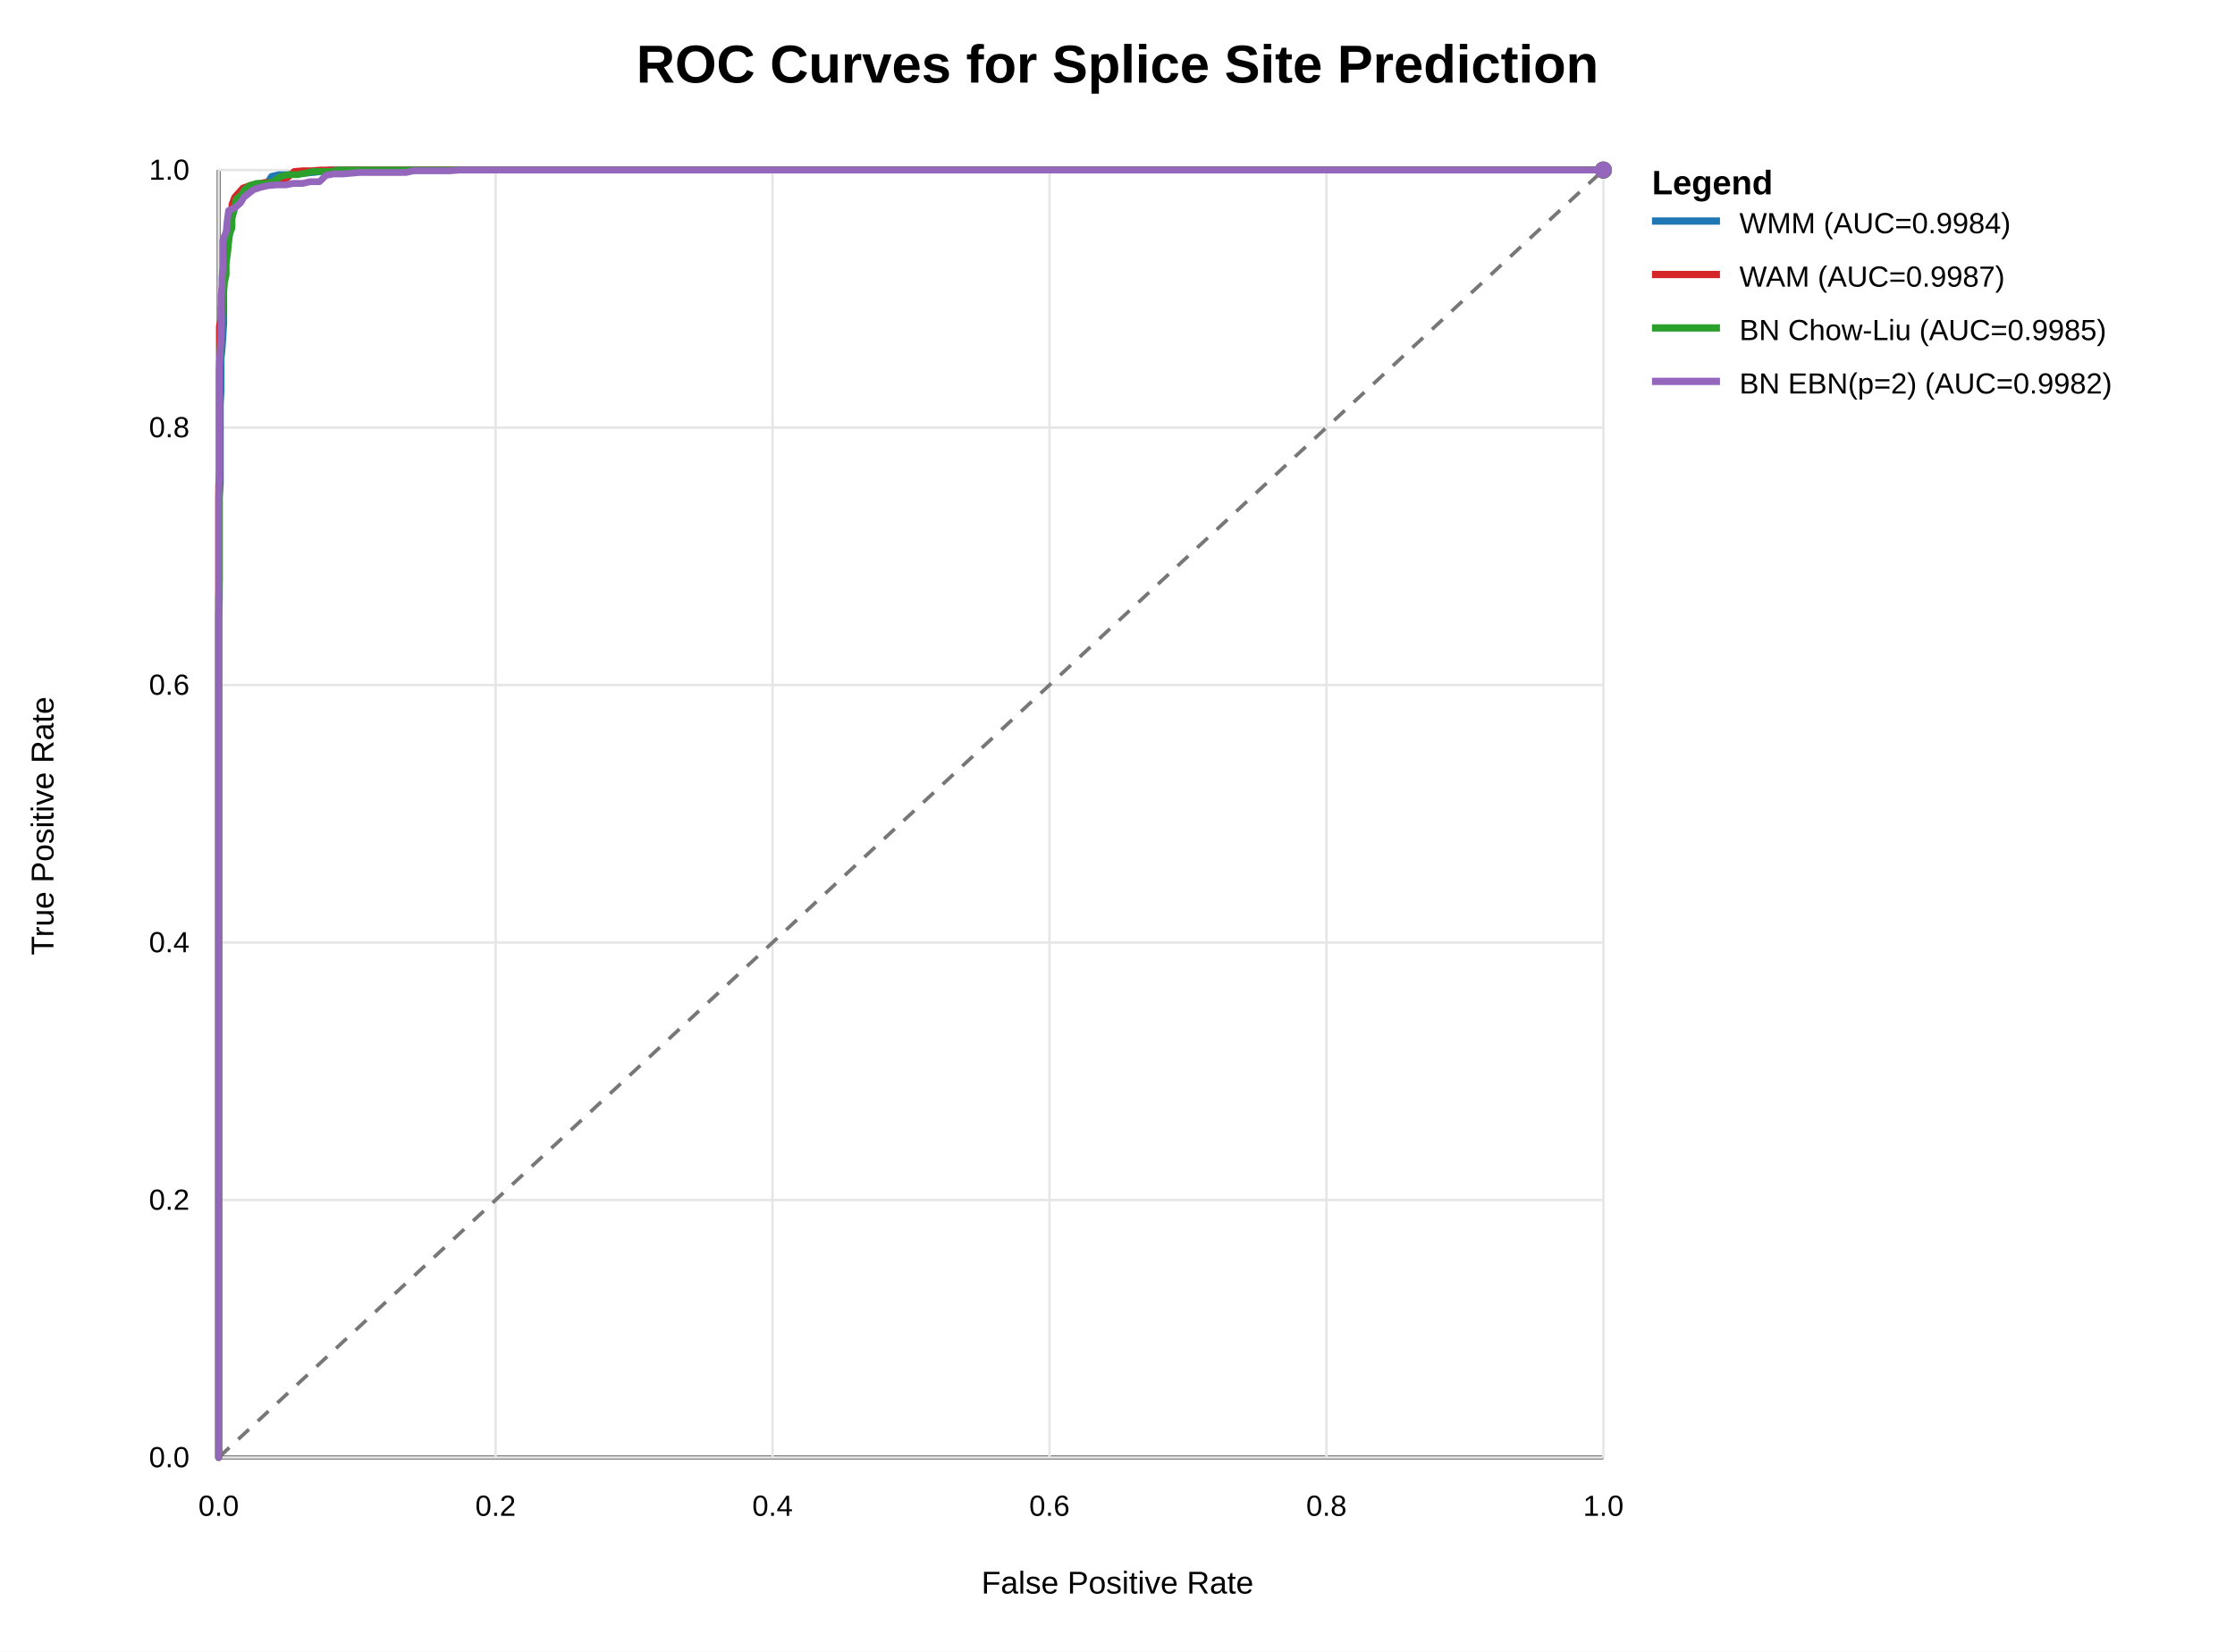
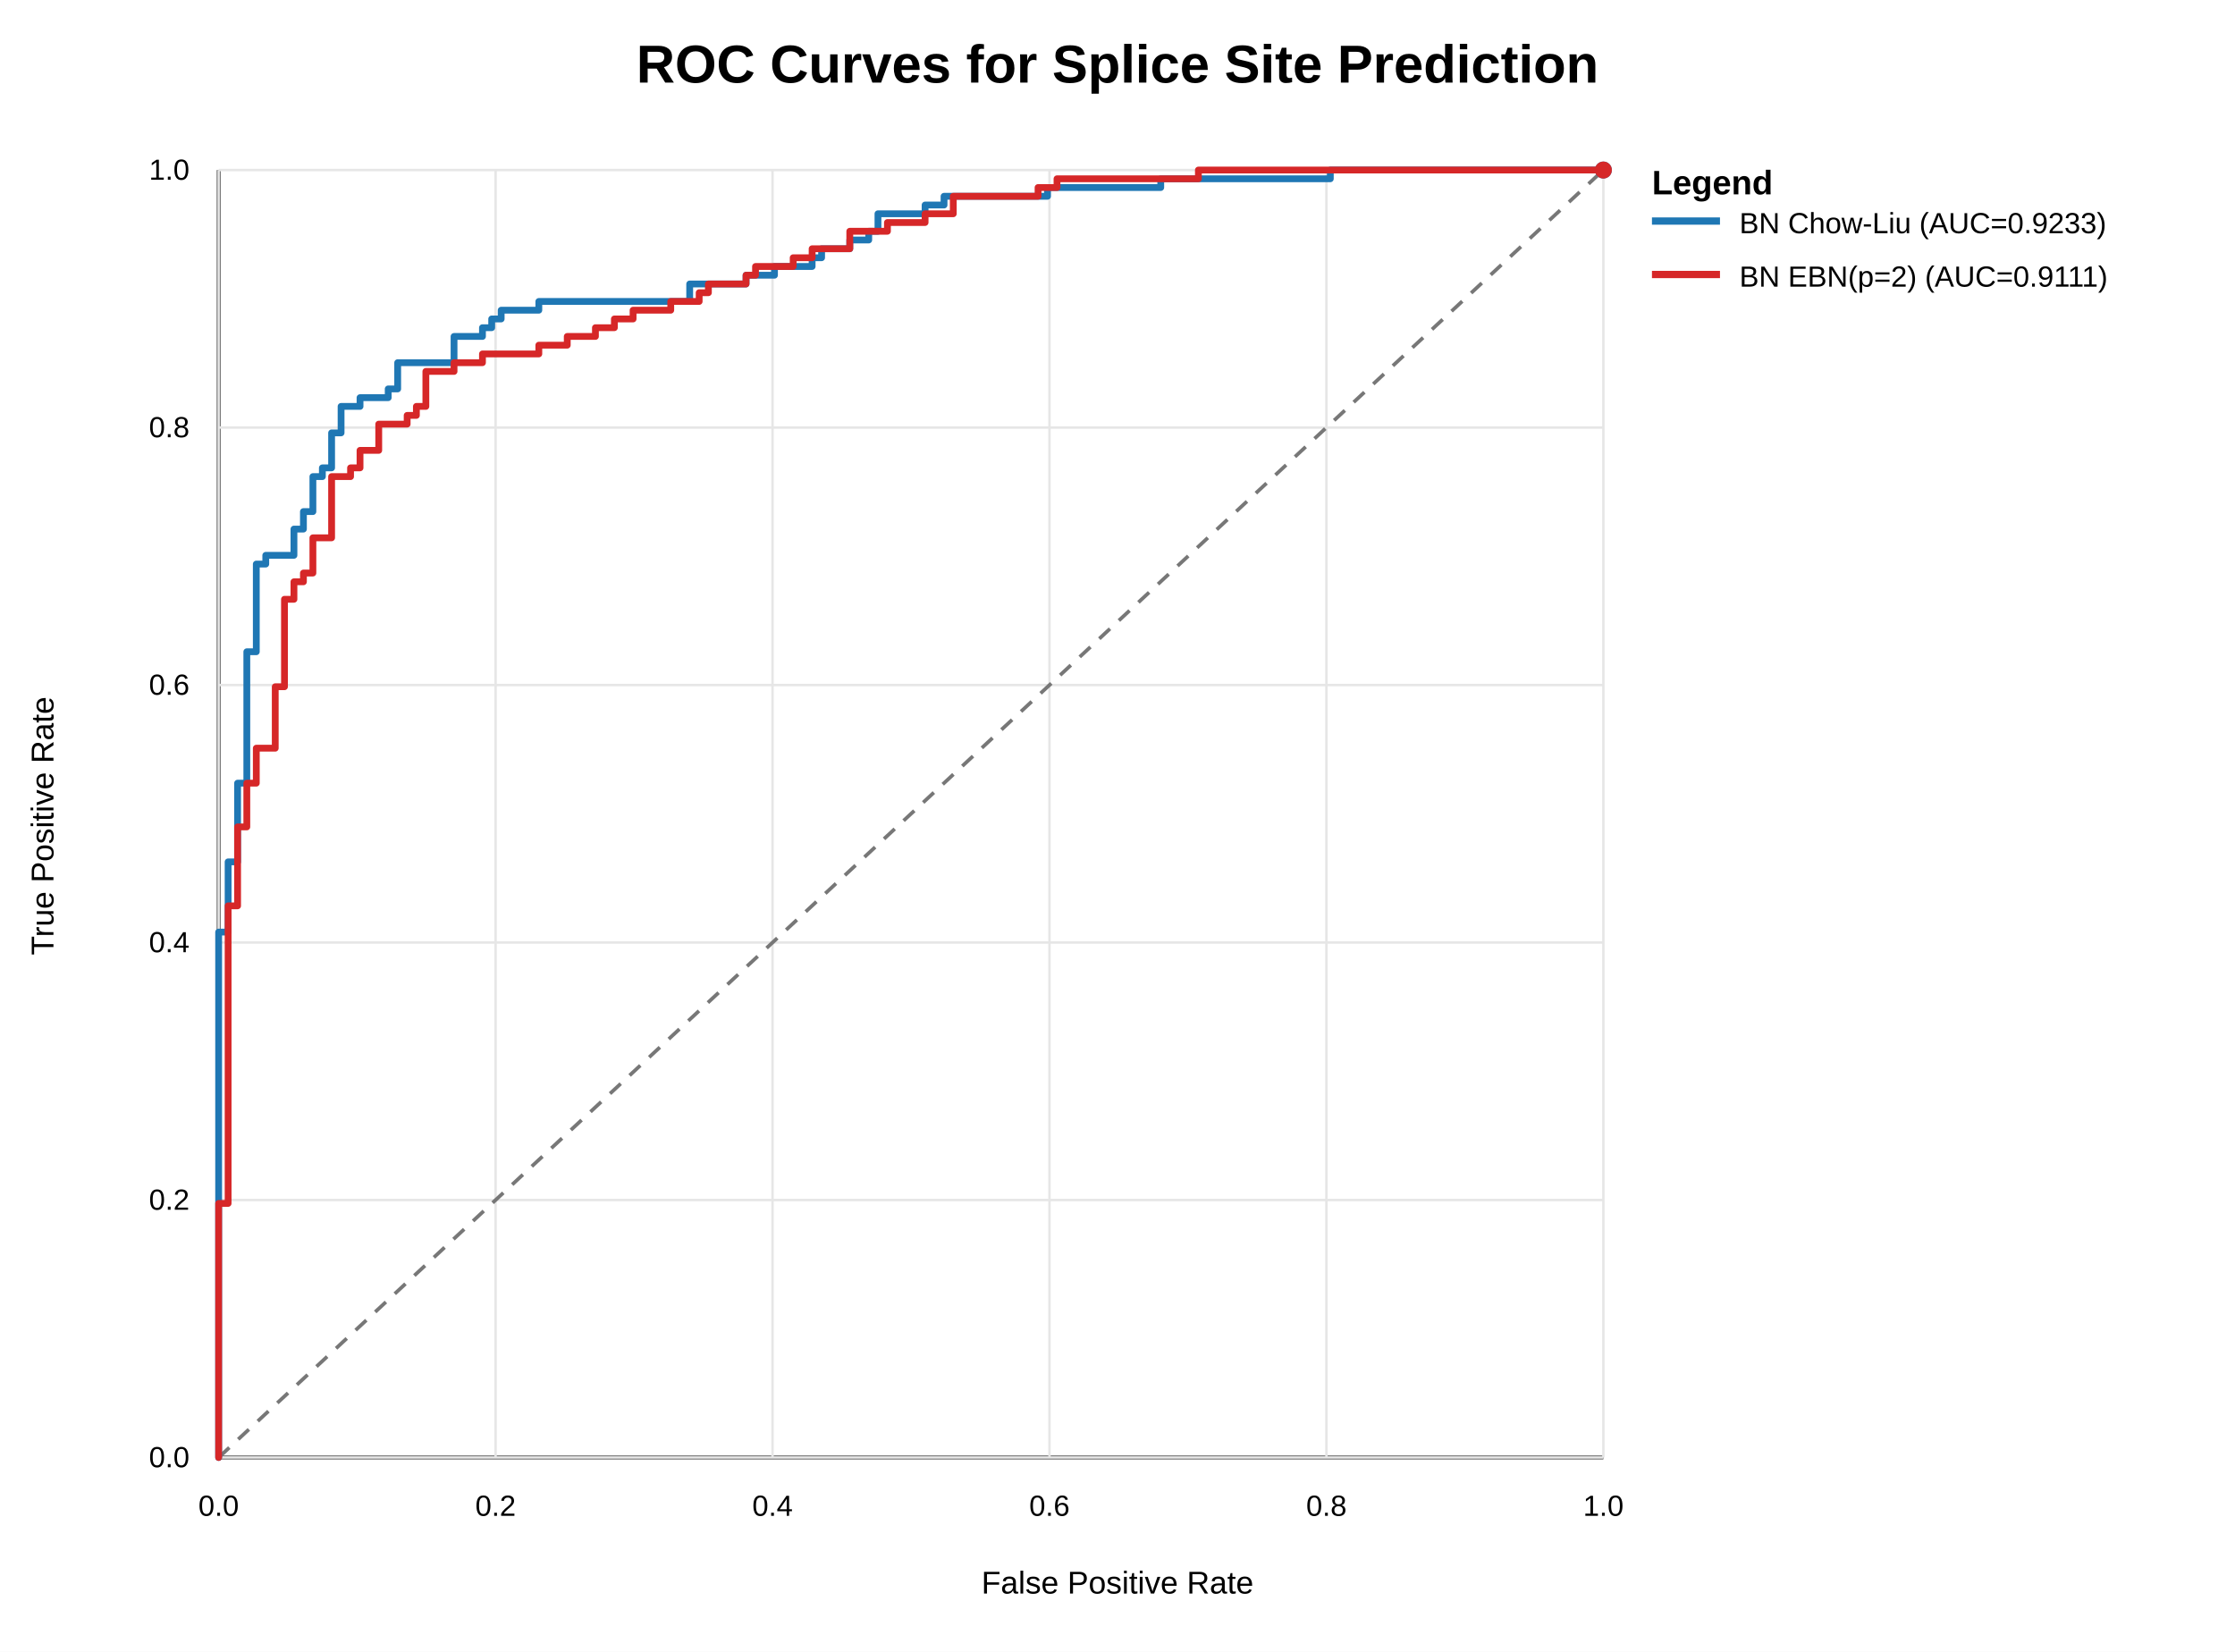
<svg xmlns="http://www.w3.org/2000/svg" width="920" height="680" viewBox="0 0 920 680">
  <rect x="0" y="0" width="920" height="680" fill="#ffffff" />
  <text x="460.0" y="34" text-anchor="middle" font-family="Arial, Helvetica, sans-serif" font-size="22" font-weight="700">ROC Curves for Splice Site Prediction</text>
  <line x1="90" y1="600" x2="660" y2="600" stroke="#222" stroke-width="1.5" />
  <line x1="90" y1="70" x2="90" y2="600" stroke="#222" stroke-width="1.5" />
  <line x1="90.0" y1="70" x2="90.0" y2="600" stroke="#e6e6e6" stroke-width="1" />
  <line x1="90" y1="600.0" x2="660" y2="600.0" stroke="#e6e6e6" stroke-width="1" />
  <text x="90.0" y="624" text-anchor="middle" font-family="Arial, Helvetica, sans-serif" font-size="12">0.0</text>
  <text x="78" y="604.0" text-anchor="end" font-family="Arial, Helvetica, sans-serif" font-size="12">0.0</text>
  <line x1="204.0" y1="70" x2="204.0" y2="600" stroke="#e6e6e6" stroke-width="1" />
  <line x1="90" y1="494.0" x2="660" y2="494.0" stroke="#e6e6e6" stroke-width="1" />
  <text x="204.0" y="624" text-anchor="middle" font-family="Arial, Helvetica, sans-serif" font-size="12">0.2</text>
  <text x="78" y="498.0" text-anchor="end" font-family="Arial, Helvetica, sans-serif" font-size="12">0.2</text>
  <line x1="318.0" y1="70" x2="318.0" y2="600" stroke="#e6e6e6" stroke-width="1" />
  <line x1="90" y1="388.0" x2="660" y2="388.0" stroke="#e6e6e6" stroke-width="1" />
  <text x="318.0" y="624" text-anchor="middle" font-family="Arial, Helvetica, sans-serif" font-size="12">0.4</text>
  <text x="78" y="392.0" text-anchor="end" font-family="Arial, Helvetica, sans-serif" font-size="12">0.4</text>
  <line x1="432.0" y1="70" x2="432.0" y2="600" stroke="#e6e6e6" stroke-width="1" />
  <line x1="90" y1="282.0" x2="660" y2="282.0" stroke="#e6e6e6" stroke-width="1" />
  <text x="432.0" y="624" text-anchor="middle" font-family="Arial, Helvetica, sans-serif" font-size="12">0.6</text>
  <text x="78" y="286.0" text-anchor="end" font-family="Arial, Helvetica, sans-serif" font-size="12">0.6</text>
  <line x1="546.0" y1="70" x2="546.0" y2="600" stroke="#e6e6e6" stroke-width="1" />
  <line x1="90" y1="176.0" x2="660" y2="176.0" stroke="#e6e6e6" stroke-width="1" />
  <text x="546.0" y="624" text-anchor="middle" font-family="Arial, Helvetica, sans-serif" font-size="12">0.8</text>
  <text x="78" y="180.0" text-anchor="end" font-family="Arial, Helvetica, sans-serif" font-size="12">0.8</text>
  <line x1="660.0" y1="70" x2="660.0" y2="600" stroke="#e6e6e6" stroke-width="1" />
  <line x1="90" y1="70.0" x2="660" y2="70.0" stroke="#e6e6e6" stroke-width="1" />
  <text x="660.0" y="624" text-anchor="middle" font-family="Arial, Helvetica, sans-serif" font-size="12">1.0</text>
  <text x="78" y="74.0" text-anchor="end" font-family="Arial, Helvetica, sans-serif" font-size="12">1.0</text>
  <line x1="90.0" y1="600.0" x2="660.0" y2="70.0" stroke="#777" stroke-width="1.5" stroke-dasharray="6,5" />
  <text x="680" y="80" font-family="Arial, Helvetica, sans-serif" font-size="14" font-weight="700">Legend</text>
-   <polyline fill="none" stroke="#1f77b4" stroke-width="2.8" stroke-linejoin="round" stroke-linecap="round" points="90.0,600.0 90.0,597.1 90.0,541.2 90.0,495.5 90.0,467.6 90.0,436.7 90.0,421.0 90.0,404.9 90.0,382.7 90.0,372.4 90.0,357.7 90.0,342.9 90.0,331.9 90.0,319.4 90.0,311.7 90.0,299.5 90.0,290.2 90.0,284.7 90.0,278.6 90.0,269.6 90.0,262.8 90.0,252.9 90.3,246.5 90.3,241.0 90.3,228.5 90.3,224.3 90.3,218.2 90.3,211.1 90.3,204.7 90.7,199.2 90.7,194.7 90.7,189.9 90.7,186.3 90.7,179.9 90.7,173.8 90.7,166.4 91.0,160.6 91.0,153.9 91.0,147.8 91.4,143.9 91.7,139.7 92.1,133.0 92.1,129.1 92.1,123.4 92.1,117.2 92.4,112.4 92.8,107.3 93.5,101.5 94.5,96.4 94.8,92.5 95.5,88.0 96.6,85.4 98.0,82.9 99.0,80.3 100.4,77.7 103.5,77.1 106.2,76.1 109.7,75.8 111.8,72.6 114.9,71.9 118.7,71.9 122.1,71.6 125.6,71.3 129.1,71.0 132.5,70.6 135.6,70.0 139.8,70.0 143.6,70.0 147.4,70.0 151.2,70.0 155.0,70.0 158.8,70.0 162.6,70.0 166.4,70.0 170.2,70.0 174.0,70.0 177.8,70.0 181.6,70.0 185.7,70.0 189.6,70.0 193.4,70.0 197.2,70.0 201.0,70.0 204.8,70.0 208.6,70.0 212.4,70.0 216.2,70.0 220.0,70.0 223.8,70.0 227.6,70.0 231.4,70.0 235.2,70.0 239.0,70.0 242.8,70.0 246.6,70.0 250.4,70.0 254.2,70.0 258.0,70.0 261.8,70.0 265.9,70.0 269.7,70.0 273.5,70.0 277.3,70.0 281.2,70.0 285.0,70.0 288.8,70.0 292.6,70.0 296.4,70.0 300.2,70.0 304.0,70.0 307.8,70.0 311.9,70.0 315.7,70.0 319.5,70.0 323.3,70.0 327.1,70.0 330.9,70.0 334.7,70.0 338.5,70.0 342.7,70.0 346.5,70.0 350.3,70.0 354.1,70.0 357.9,70.0 362.0,70.0 365.8,70.0 369.6,70.0 373.4,70.0 377.2,70.0 381.0,70.0 385.2,70.0 389.0,70.0 392.8,70.0 396.6,70.0 400.4,70.0 404.2,70.0 408.0,70.0 411.8,70.0 415.6,70.0 419.4,70.0 423.2,70.0 427.0,70.0 430.8,70.0 434.6,70.0 438.4,70.0 442.2,70.0 446.0,70.0 449.8,70.0 453.6,70.0 457.4,70.0 461.2,70.0 465.0,70.0 468.8,70.0 472.7,70.0 476.5,70.0 480.3,70.0 484.1,70.0 487.9,70.0 491.7,70.0 495.5,70.0 499.3,70.0 503.1,70.0 506.9,70.0 510.7,70.0 514.5,70.0 518.3,70.0 522.1,70.0 525.9,70.0 529.7,70.0 533.8,70.0 537.6,70.0 541.4,70.0 545.2,70.0 549.0,70.0 552.8,70.0 556.6,70.0 560.4,70.0 564.3,70.0 568.1,70.0 572.2,70.0 576.0,70.0 579.8,70.0 583.6,70.0 587.4,70.0 591.2,70.0 595.0,70.0 598.8,70.0 603.0,70.0 606.8,70.0 610.6,70.0 614.4,70.0 618.2,70.0 622.0,70.0 625.8,70.0 629.6,70.0 633.4,70.0 637.2,70.0 641.0,70.0 645.5,70.0 649.3,70.0 653.1,70.0 656.9,70.0 660.0,70.0" />
+   <polyline fill="none" stroke="#1f77b4" stroke-width="2.8" stroke-linejoin="round" stroke-linecap="round" points="90.0,600.0 90.0,596.4 90.0,592.8 90.0,589.2 90.0,585.6 90.0,582.0 90.0,578.4 90.0,574.8 90.0,571.2 90.0,567.6 90.0,563.9 90.0,560.3 90.0,556.7 90.0,553.1 90.0,549.5 90.0,545.9 90.0,542.3 90.0,538.7 90.0,535.1 90.0,531.5 90.0,527.9 90.0,524.3 90.0,520.7 90.0,517.1 90.0,513.5 90.0,509.9 90.0,506.3 90.0,502.7 90.0,499.0 90.0,495.4 90.0,491.8 90.0,488.2 90.0,484.6 90.0,481.0 90.0,477.4 90.0,473.8 90.0,470.2 90.0,466.6 90.0,463.0 90.0,459.4 90.0,455.8 90.0,452.2 90.0,448.6 90.0,445.0 90.0,441.4 90.0,437.8 90.0,434.1 90.0,430.5 90.0,426.9 90.0,423.3 90.0,419.7 90.0,416.1 90.0,412.5 90.0,408.9 90.0,405.3 90.0,401.7 90.0,398.1 90.0,394.5 90.0,390.9 90.0,387.3 90.0,383.7 93.9,383.7 93.9,380.1 93.9,376.5 93.9,372.9 93.9,369.3 93.9,365.6 93.9,362.0 93.9,358.4 93.9,354.8 97.8,354.8 97.8,351.2 97.8,347.6 97.8,344.0 97.8,340.4 97.8,336.8 97.8,333.2 97.8,329.6 97.8,326.0 97.8,322.4 101.6,322.4 101.6,318.8 101.6,315.2 101.6,311.6 101.6,308.0 101.6,304.4 101.6,300.7 101.6,297.1 101.6,293.5 101.6,289.9 101.6,286.3 101.6,282.7 101.6,279.1 101.6,275.5 101.6,271.9 101.6,268.3 105.5,268.3 105.5,264.7 105.5,261.1 105.5,257.5 105.5,253.9 105.5,250.3 105.5,246.7 105.5,243.1 105.5,239.5 105.5,235.9 105.5,232.2 109.4,232.2 109.4,228.6 113.3,228.6 117.1,228.6 121.0,228.6 121.0,225.0 121.0,221.4 121.0,217.8 124.9,217.8 124.9,214.2 124.9,210.6 128.8,210.6 128.8,207.0 128.8,203.4 128.8,199.8 128.8,196.2 132.7,196.2 132.7,192.6 136.5,192.6 136.5,189.0 136.5,185.4 136.5,181.8 136.5,178.2 140.4,178.2 140.4,174.6 140.4,171.0 140.4,167.3 144.3,167.3 148.2,167.3 148.2,163.7 152.0,163.7 155.9,163.7 159.8,163.7 159.8,160.1 163.7,160.1 163.7,156.5 163.7,152.9 163.7,149.3 167.6,149.3 171.4,149.3 175.3,149.3 179.2,149.3 183.1,149.3 186.9,149.3 186.9,145.7 186.9,142.1 186.9,138.5 190.8,138.5 194.7,138.5 198.6,138.5 198.6,134.9 202.4,134.9 202.4,131.3 206.3,131.3 206.3,127.7 210.2,127.7 214.1,127.7 218.0,127.7 221.8,127.7 221.8,124.1 225.7,124.1 229.6,124.1 233.5,124.1 237.3,124.1 241.2,124.1 245.1,124.1 249.0,124.1 252.9,124.1 256.7,124.1 260.6,124.1 264.5,124.1 268.4,124.1 272.2,124.1 276.1,124.1 280.0,124.1 283.9,124.1 283.9,120.5 283.9,116.9 287.8,116.9 291.6,116.9 295.5,116.9 299.4,116.9 303.3,116.9 307.1,116.9 307.1,113.3 311.0,113.3 314.9,113.3 318.8,113.3 318.8,109.7 322.7,109.7 326.5,109.7 330.4,109.7 334.3,109.7 334.3,106.1 338.2,106.1 338.2,102.4 342.0,102.4 345.9,102.4 349.8,102.4 349.8,98.8 353.7,98.8 357.6,98.8 357.6,95.2 361.4,95.2 361.4,91.6 361.4,88.0 365.3,88.0 369.2,88.0 373.1,88.0 376.9,88.0 380.8,88.0 380.8,84.4 384.7,84.4 388.6,84.4 388.6,80.8 392.4,80.8 396.3,80.8 400.2,80.8 404.1,80.8 408.0,80.8 411.8,80.8 415.7,80.8 419.6,80.8 423.5,80.8 427.3,80.8 431.2,80.8 431.2,77.2 435.1,77.2 439.0,77.2 442.9,77.2 446.7,77.2 450.6,77.2 454.5,77.2 458.4,77.2 462.2,77.2 466.1,77.2 470.0,77.2 473.9,77.2 477.8,77.2 477.8,73.6 481.6,73.6 485.5,73.6 489.4,73.6 493.3,73.6 497.1,73.6 501.0,73.6 504.9,73.6 508.8,73.6 512.7,73.6 516.5,73.6 520.4,73.6 524.3,73.6 528.2,73.6 532.0,73.6 535.9,73.6 539.8,73.6 543.7,73.6 547.6,73.6 547.6,70.0 551.4,70.0 555.3,70.0 559.2,70.0 563.1,70.0 566.9,70.0 570.8,70.0 574.7,70.0 578.6,70.0 582.4,70.0 586.3,70.0 590.2,70.0 594.1,70.0 598.0,70.0 601.8,70.0 605.7,70.0 609.6,70.0 613.5,70.0 617.3,70.0 621.2,70.0 625.1,70.0 629.0,70.0 632.9,70.0 636.7,70.0 640.6,70.0 644.5,70.0 648.4,70.0 652.2,70.0 656.1,70.0 660.0,70.0 660.0,70.0" />
  <circle cx="660.0" cy="70.0" r="3.5" fill="#1f77b4" />
  <line x1="680" y1="91" x2="708" y2="91" stroke="#1f77b4" stroke-width="3" />
-   <text x="716" y="96" font-family="Arial, Helvetica, sans-serif" font-size="12">WMM (AUC=0.9984)</text>
-   <polyline fill="none" stroke="#d62728" stroke-width="2.8" stroke-linejoin="round" stroke-linecap="round" points="90.0,600.0 90.0,591.3 90.0,548.6 90.0,507.8 90.0,471.4 90.0,449.3 90.0,419.7 90.0,403.0 90.0,385.6 90.0,373.1 90.0,363.8 90.0,353.5 90.0,342.9 90.0,327.4 90.0,319.4 90.0,305.6 90.0,296.3 90.0,286.3 90.0,277.0 90.0,265.1 90.0,256.1 90.0,241.6 90.0,232.0 90.0,227.2 90.0,219.8 90.0,213.7 90.0,206.9 90.0,199.8 90.3,195.7 90.3,188.0 90.3,183.1 90.3,176.4 90.3,170.3 90.3,162.6 90.3,157.7 90.3,152.6 90.3,144.2 90.3,138.8 90.3,134.3 91.0,131.1 91.0,127.2 91.4,124.0 91.4,119.5 91.7,116.0 91.7,111.8 92.1,108.2 92.8,105.4 93.5,100.5 94.1,96.7 94.5,91.9 95.2,88.3 95.5,84.1 96.6,81.2 98.3,79.3 100.0,77.4 102.8,76.4 105.9,75.8 109.0,75.1 112.8,75.1 116.3,74.8 118.3,73.2 121.1,70.6 124.6,70.3 128.4,70.3 131.8,70.0 135.6,70.0 139.4,70.0 143.2,70.0 147.0,70.0 150.8,70.0 154.6,70.0 158.4,70.0 162.2,70.0 166.0,70.0 169.8,70.0 173.7,70.0 177.5,70.0 181.6,70.0 185.4,70.0 189.2,70.0 193.0,70.0 196.8,70.0 200.6,70.0 204.4,70.0 208.2,70.0 212.0,70.0 215.8,70.0 219.6,70.0 223.4,70.0 227.2,70.0 231.4,70.0 235.2,70.0 239.0,70.0 243.1,70.0 246.9,70.0 250.7,70.0 254.5,70.0 258.3,70.0 262.1,70.0 265.9,70.0 269.7,70.0 273.5,70.0 277.3,70.0 281.5,70.0 285.3,70.0 289.1,70.0 292.9,70.0 296.7,70.0 300.5,70.0 304.3,70.0 308.1,70.0 311.9,70.0 315.7,70.0 319.5,70.0 323.3,70.0 327.1,70.0 330.9,70.0 334.7,70.0 338.5,70.0 342.3,70.0 346.5,70.0 350.3,70.0 354.1,70.0 357.9,70.0 361.7,70.0 365.5,70.0 369.3,70.0 373.1,70.0 376.9,70.0 380.7,70.0 384.5,70.0 388.3,70.0 392.1,70.0 395.9,70.0 399.7,70.0 403.9,70.0 407.7,70.0 411.5,70.0 415.3,70.0 419.1,70.0 422.9,70.0 426.7,70.0 430.5,70.0 434.3,70.0 438.1,70.0 441.9,70.0 445.7,70.0 449.5,70.0 453.3,70.0 457.1,70.0 460.9,70.0 464.7,70.0 468.5,70.0 472.3,70.0 476.1,70.0 479.9,70.0 483.7,70.0 487.5,70.0 491.3,70.0 495.1,70.0 500.0,70.0 503.8,70.0 507.6,70.0 511.4,70.0 515.2,70.0 519.0,70.0 522.8,70.0 526.6,70.0 530.4,70.0 534.2,70.0 538.0,70.0 541.8,70.0 545.6,70.0 549.4,70.0 553.2,70.0 557.0,70.0 560.8,70.0 564.6,70.0 568.4,70.0 572.2,70.0 576.0,70.0 579.8,70.0 583.6,70.0 587.4,70.0 591.2,70.0 595.0,70.0 598.8,70.0 602.6,70.0 606.4,70.0 610.2,70.0 614.0,70.0 617.8,70.0 621.6,70.0 625.4,70.0 629.2,70.0 633.0,70.0 637.2,70.0 641.0,70.0 645.1,70.0 648.9,70.0 652.7,70.0 656.9,70.0 660.0,70.0" />
+   <text x="716" y="96" font-family="Arial, Helvetica, sans-serif" font-size="12">BN Chow-Liu (AUC=0.9233)</text>
+   <polyline fill="none" stroke="#d62728" stroke-width="2.8" stroke-linejoin="round" stroke-linecap="round" points="90.0,600.0 90.0,596.4 90.0,592.8 90.0,589.2 90.0,585.6 90.0,582.0 90.0,578.4 90.0,574.8 90.0,571.2 90.0,567.6 90.0,563.9 90.0,560.3 90.0,556.7 90.0,553.1 90.0,549.5 90.0,545.9 90.0,542.3 90.0,538.7 90.0,535.1 90.0,531.5 90.0,527.9 90.0,524.3 90.0,520.7 90.0,517.1 90.0,513.5 90.0,509.9 90.0,506.3 90.0,502.7 90.0,499.0 90.0,495.4 93.9,495.4 93.9,491.8 93.9,488.2 93.9,484.6 93.9,481.0 93.9,477.4 93.9,473.8 93.9,470.2 93.9,466.6 93.9,463.0 93.9,459.4 93.9,455.8 93.9,452.2 93.9,448.6 93.9,445.0 93.9,441.4 93.9,437.8 93.9,434.1 93.9,430.5 93.9,426.9 93.9,423.3 93.9,419.7 93.9,416.1 93.9,412.5 93.9,408.9 93.9,405.3 93.9,401.7 93.9,398.1 93.9,394.5 93.9,390.9 93.9,387.3 93.9,383.7 93.9,380.1 93.9,376.5 93.9,372.9 97.8,372.9 97.8,369.3 97.8,365.6 97.8,362.0 97.8,358.4 97.8,354.8 97.8,351.2 97.8,347.6 97.8,344.0 97.8,340.4 101.6,340.4 101.6,336.8 101.6,333.2 101.6,329.6 101.6,326.0 101.6,322.4 105.5,322.4 105.5,318.8 105.5,315.2 105.5,311.6 105.5,308.0 109.4,308.0 113.3,308.0 113.3,304.4 113.3,300.7 113.3,297.1 113.3,293.5 113.3,289.9 113.3,286.3 113.3,282.7 117.1,282.7 117.1,279.1 117.1,275.5 117.1,271.9 117.1,268.3 117.1,264.7 117.1,261.1 117.1,257.5 117.1,253.9 117.1,250.3 117.1,246.7 121.0,246.7 121.0,243.1 121.0,239.5 124.9,239.5 124.9,235.9 128.8,235.9 128.8,232.2 128.8,228.6 128.8,225.0 128.8,221.4 132.7,221.4 136.5,221.4 136.5,217.8 136.5,214.2 136.5,210.6 136.5,207.0 136.5,203.4 136.5,199.8 136.5,196.2 140.4,196.2 144.3,196.2 144.3,192.6 148.2,192.6 148.2,189.0 148.2,185.4 152.0,185.4 155.9,185.4 155.9,181.8 155.9,178.2 155.9,174.6 159.8,174.6 163.7,174.6 167.6,174.6 167.6,171.0 171.4,171.0 171.4,167.3 175.3,167.3 175.3,163.7 175.3,160.1 175.3,156.5 175.3,152.9 179.2,152.9 183.1,152.9 186.9,152.9 186.9,149.3 190.8,149.3 194.7,149.3 198.6,149.3 198.6,145.7 202.4,145.7 206.3,145.7 210.2,145.7 214.1,145.7 218.0,145.7 221.8,145.7 221.8,142.1 225.7,142.1 229.6,142.1 233.5,142.1 233.5,138.5 237.3,138.5 241.2,138.5 245.1,138.5 245.1,134.9 249.0,134.9 252.9,134.9 252.9,131.3 256.7,131.3 260.6,131.3 260.6,127.7 264.5,127.7 268.4,127.7 272.2,127.7 276.1,127.7 276.1,124.1 280.0,124.1 283.9,124.1 287.8,124.1 287.8,120.5 291.6,120.5 291.6,116.9 295.5,116.9 299.4,116.9 303.3,116.9 307.1,116.9 307.1,113.3 311.0,113.3 311.0,109.7 314.9,109.7 318.8,109.7 322.7,109.7 326.5,109.7 326.5,106.1 330.4,106.1 334.3,106.1 334.3,102.4 338.2,102.4 342.0,102.4 345.9,102.4 349.8,102.4 349.8,98.8 349.8,95.2 353.7,95.2 357.6,95.2 361.4,95.2 365.3,95.2 365.3,91.6 369.2,91.6 373.1,91.6 376.9,91.6 380.8,91.6 380.8,88.0 384.7,88.0 388.6,88.0 392.4,88.0 392.4,84.4 392.4,80.8 396.3,80.8 400.2,80.8 404.1,80.8 408.0,80.8 411.8,80.8 415.7,80.8 419.6,80.8 423.5,80.8 427.3,80.8 427.3,77.2 431.2,77.2 435.1,77.2 435.1,73.6 439.0,73.6 442.9,73.6 446.7,73.6 450.6,73.6 454.5,73.6 458.4,73.6 462.2,73.6 466.1,73.6 470.0,73.6 473.9,73.6 477.8,73.6 481.6,73.6 485.5,73.6 489.4,73.6 493.3,73.6 493.3,70.0 497.1,70.0 501.0,70.0 504.9,70.0 508.8,70.0 512.7,70.0 516.5,70.0 520.4,70.0 524.3,70.0 528.2,70.0 532.0,70.0 535.9,70.0 539.8,70.0 543.7,70.0 547.6,70.0 551.4,70.0 555.3,70.0 559.2,70.0 563.1,70.0 566.9,70.0 570.8,70.0 574.7,70.0 578.6,70.0 582.4,70.0 586.3,70.0 590.2,70.0 594.1,70.0 598.0,70.0 601.8,70.0 605.7,70.0 609.6,70.0 613.5,70.0 617.3,70.0 621.2,70.0 625.1,70.0 629.0,70.0 632.9,70.0 636.7,70.0 640.6,70.0 644.5,70.0 648.4,70.0 652.2,70.0 656.1,70.0 660.0,70.0 660.0,70.0" />
  <circle cx="660.0" cy="70.0" r="3.5" fill="#d62728" />
  <line x1="680" y1="113" x2="708" y2="113" stroke="#d62728" stroke-width="3" />
-   <text x="716" y="118" font-family="Arial, Helvetica, sans-serif" font-size="12">WAM (AUC=0.9987)</text>
-   <polyline fill="none" stroke="#2ca02c" stroke-width="2.8" stroke-linejoin="round" stroke-linecap="round" points="90.0,600.0 90.0,591.3 90.0,539.6 90.0,491.0 90.0,470.2 90.0,440.6 90.0,424.2 90.0,401.7 90.0,382.4 90.0,372.1 90.0,361.5 90.0,345.8 90.0,332.6 90.0,324.9 90.0,318.8 90.0,310.1 90.0,296.3 90.0,286.9 90.0,277.6 90.0,270.6 90.0,262.8 90.0,254.2 90.0,245.8 90.3,239.1 90.3,229.7 90.3,224.6 90.3,217.8 90.3,206.0 90.3,198.2 90.3,191.5 90.3,183.5 90.3,177.3 90.3,170.6 90.3,164.2 90.3,159.0 90.3,152.6 90.7,148.1 90.7,142.0 91.4,135.6 91.4,131.4 91.7,127.5 91.7,124.0 92.1,119.8 92.4,116.3 93.1,113.1 93.1,108.6 93.8,103.1 94.1,99.9 94.5,96.4 95.5,93.8 95.5,89.9 96.6,85.7 97.3,81.9 99.3,80.3 100.7,78.0 102.8,76.4 105.6,75.5 109.4,75.5 112.5,74.8 115.6,72.6 118.7,71.9 122.5,71.9 125.6,71.3 128.7,70.6 132.5,70.6 136.3,70.6 139.4,70.0 143.6,70.0 147.4,70.0 151.2,70.0 155.0,70.0 158.8,70.0 162.6,70.0 166.4,70.0 170.2,70.0 174.3,70.0 178.1,70.0 181.9,70.0 185.7,70.0 189.6,70.0 193.7,70.0 197.5,70.0 201.3,70.0 205.1,70.0 208.9,70.0 212.7,70.0 216.5,70.0 220.3,70.0 224.1,70.0 227.9,70.0 231.7,70.0 235.9,70.0 239.7,70.0 243.5,70.0 247.3,70.0 251.1,70.0 254.9,70.0 258.7,70.0 262.5,70.0 266.6,70.0 270.4,70.0 274.2,70.0 278.0,70.0 281.8,70.0 285.6,70.0 289.4,70.0 293.3,70.0 297.1,70.0 300.9,70.0 304.7,70.0 308.5,70.0 312.3,70.0 316.1,70.0 319.9,70.0 323.7,70.0 327.5,70.0 331.3,70.0 335.1,70.0 338.9,70.0 342.7,70.0 346.5,70.0 350.3,70.0 354.1,70.0 357.9,70.0 361.7,70.0 365.5,70.0 369.3,70.0 373.1,70.0 376.9,70.0 380.7,70.0 384.5,70.0 388.3,70.0 392.1,70.0 395.9,70.0 399.7,70.0 403.5,70.0 407.3,70.0 411.1,70.0 414.9,70.0 418.7,70.0 422.5,70.0 426.3,70.0 430.1,70.0 433.9,70.0 437.7,70.0 441.5,70.0 445.3,70.0 449.1,70.0 452.9,70.0 457.1,70.0 460.9,70.0 464.7,70.0 468.5,70.0 472.3,70.0 476.1,70.0 479.9,70.0 483.7,70.0 487.5,70.0 491.3,70.0 495.1,70.0 498.9,70.0 502.7,70.0 506.5,70.0 510.3,70.0 514.1,70.0 517.9,70.0 521.7,70.0 525.5,70.0 529.3,70.0 533.1,70.0 537.3,70.0 541.1,70.0 544.9,70.0 548.7,70.0 552.5,70.0 556.3,70.0 560.1,70.0 563.9,70.0 567.7,70.0 571.5,70.0 575.7,70.0 579.5,70.0 583.6,70.0 587.8,70.0 591.6,70.0 595.4,70.0 599.2,70.0 603.7,70.0 607.5,70.0 611.3,70.0 615.1,70.0 618.9,70.0 622.7,70.0 626.5,70.0 630.3,70.0 634.1,70.0 637.9,70.0 641.7,70.0 645.5,70.0 649.3,70.0 653.1,70.0 656.9,70.0 660.0,70.0" />
-   <circle cx="660.0" cy="70.0" r="3.5" fill="#2ca02c" />
-   <line x1="680" y1="135" x2="708" y2="135" stroke="#2ca02c" stroke-width="3" />
-   <text x="716" y="140" font-family="Arial, Helvetica, sans-serif" font-size="12">BN Chow-Liu (AUC=0.9985)</text>
-   <polyline fill="none" stroke="#9467bd" stroke-width="2.8" stroke-linejoin="round" stroke-linecap="round" points="90.0,600.0 90.0,591.3 90.0,548.3 90.0,511.3 90.0,472.1 90.0,444.4 90.0,424.8 90.0,404.9 90.0,385.6 90.0,376.0 90.0,359.9 90.0,346.1 90.0,329.7 90.0,321.7 90.0,312.0 90.0,304.3 90.0,296.9 90.0,290.5 90.0,278.9 90.0,269.9 90.0,265.1 90.0,256.7 90.0,245.2 90.0,237.1 90.0,229.7 90.0,220.7 90.0,213.7 90.0,205.0 90.3,195.0 90.3,187.6 90.3,181.5 90.3,175.7 90.3,168.7 90.3,160.0 90.3,154.5 90.3,149.1 90.7,143.9 91.0,139.7 91.0,134.6 91.0,130.4 91.0,125.6 91.0,121.7 91.4,117.9 91.4,114.4 91.7,110.8 91.7,107.0 91.7,102.5 91.7,98.9 93.1,95.4 93.5,91.2 94.1,86.7 96.9,85.4 99.0,83.5 100.4,81.2 102.4,79.6 104.5,78.0 107.3,77.1 110.4,76.4 113.9,76.1 117.7,76.1 120.8,75.5 124.6,75.5 127.7,74.8 131.5,74.8 134.2,72.2 137.4,71.6 141.2,71.6 144.6,71.3 148.1,71.0 151.9,71.0 155.7,71.0 159.5,71.0 163.3,71.0 167.1,71.0 170.2,70.3 174.0,70.3 177.8,70.3 181.6,70.3 185.4,70.3 188.9,70.0 192.7,70.0 196.5,70.0 200.6,70.0 204.8,70.0 208.6,70.0 212.4,70.0 216.5,70.0 220.3,70.0 224.1,70.0 227.9,70.0 231.7,70.0 235.5,70.0 239.3,70.0 243.1,70.0 246.9,70.0 250.7,70.0 254.5,70.0 258.3,70.0 262.1,70.0 265.9,70.0 269.7,70.0 273.5,70.0 277.3,70.0 281.2,70.0 285.3,70.0 289.1,70.0 292.9,70.0 296.7,70.0 300.5,70.0 304.3,70.0 308.1,70.0 311.9,70.0 315.7,70.0 319.5,70.0 323.3,70.0 327.1,70.0 330.9,70.0 334.7,70.0 338.5,70.0 342.3,70.0 346.5,70.0 350.3,70.0 354.4,70.0 358.2,70.0 362.0,70.0 365.8,70.0 369.6,70.0 373.4,70.0 377.2,70.0 381.0,70.0 385.2,70.0 389.0,70.0 392.8,70.0 396.6,70.0 400.4,70.0 404.2,70.0 408.0,70.0 411.8,70.0 416.0,70.0 419.8,70.0 423.6,70.0 427.4,70.0 431.2,70.0 435.0,70.0 438.8,70.0 442.6,70.0 446.4,70.0 450.2,70.0 454.0,70.0 457.8,70.0 461.6,70.0 465.4,70.0 469.2,70.0 473.0,70.0 476.8,70.0 480.6,70.0 484.7,70.0 488.6,70.0 492.4,70.0 496.2,70.0 500.0,70.0 503.8,70.0 507.6,70.0 511.4,70.0 515.2,70.0 519.0,70.0 522.8,70.0 526.6,70.0 530.4,70.0 534.2,70.0 538.3,70.0 542.1,70.0 545.9,70.0 549.7,70.0 553.5,70.0 557.7,70.0 561.5,70.0 565.3,70.0 569.1,70.0 572.9,70.0 576.7,70.0 580.5,70.0 584.3,70.0 588.1,70.0 591.9,70.0 595.7,70.0 599.5,70.0 603.3,70.0 607.1,70.0 610.9,70.0 614.7,70.0 618.5,70.0 623.0,70.0 626.8,70.0 630.6,70.0 634.4,70.0 638.2,70.0 642.4,70.0 646.2,70.0 650.0,70.0 653.8,70.0 657.6,70.0 660.0,70.0" />
-   <circle cx="660.0" cy="70.0" r="3.5" fill="#9467bd" />
-   <line x1="680" y1="157" x2="708" y2="157" stroke="#9467bd" stroke-width="3" />
-   <text x="716" y="162" font-family="Arial, Helvetica, sans-serif" font-size="12">BN EBN(p=2) (AUC=0.9982)</text>
+   <text x="716" y="118" font-family="Arial, Helvetica, sans-serif" font-size="12">BN EBN(p=2) (AUC=0.9111)</text>
  <text x="460.0" y="656" text-anchor="middle" font-family="Arial, Helvetica, sans-serif" font-size="13">False Positive Rate</text>
  <text x="22" y="340.0" transform="rotate(-90 22 340.0)" text-anchor="middle" font-family="Arial, Helvetica, sans-serif" font-size="13">True Positive Rate</text>
</svg>
